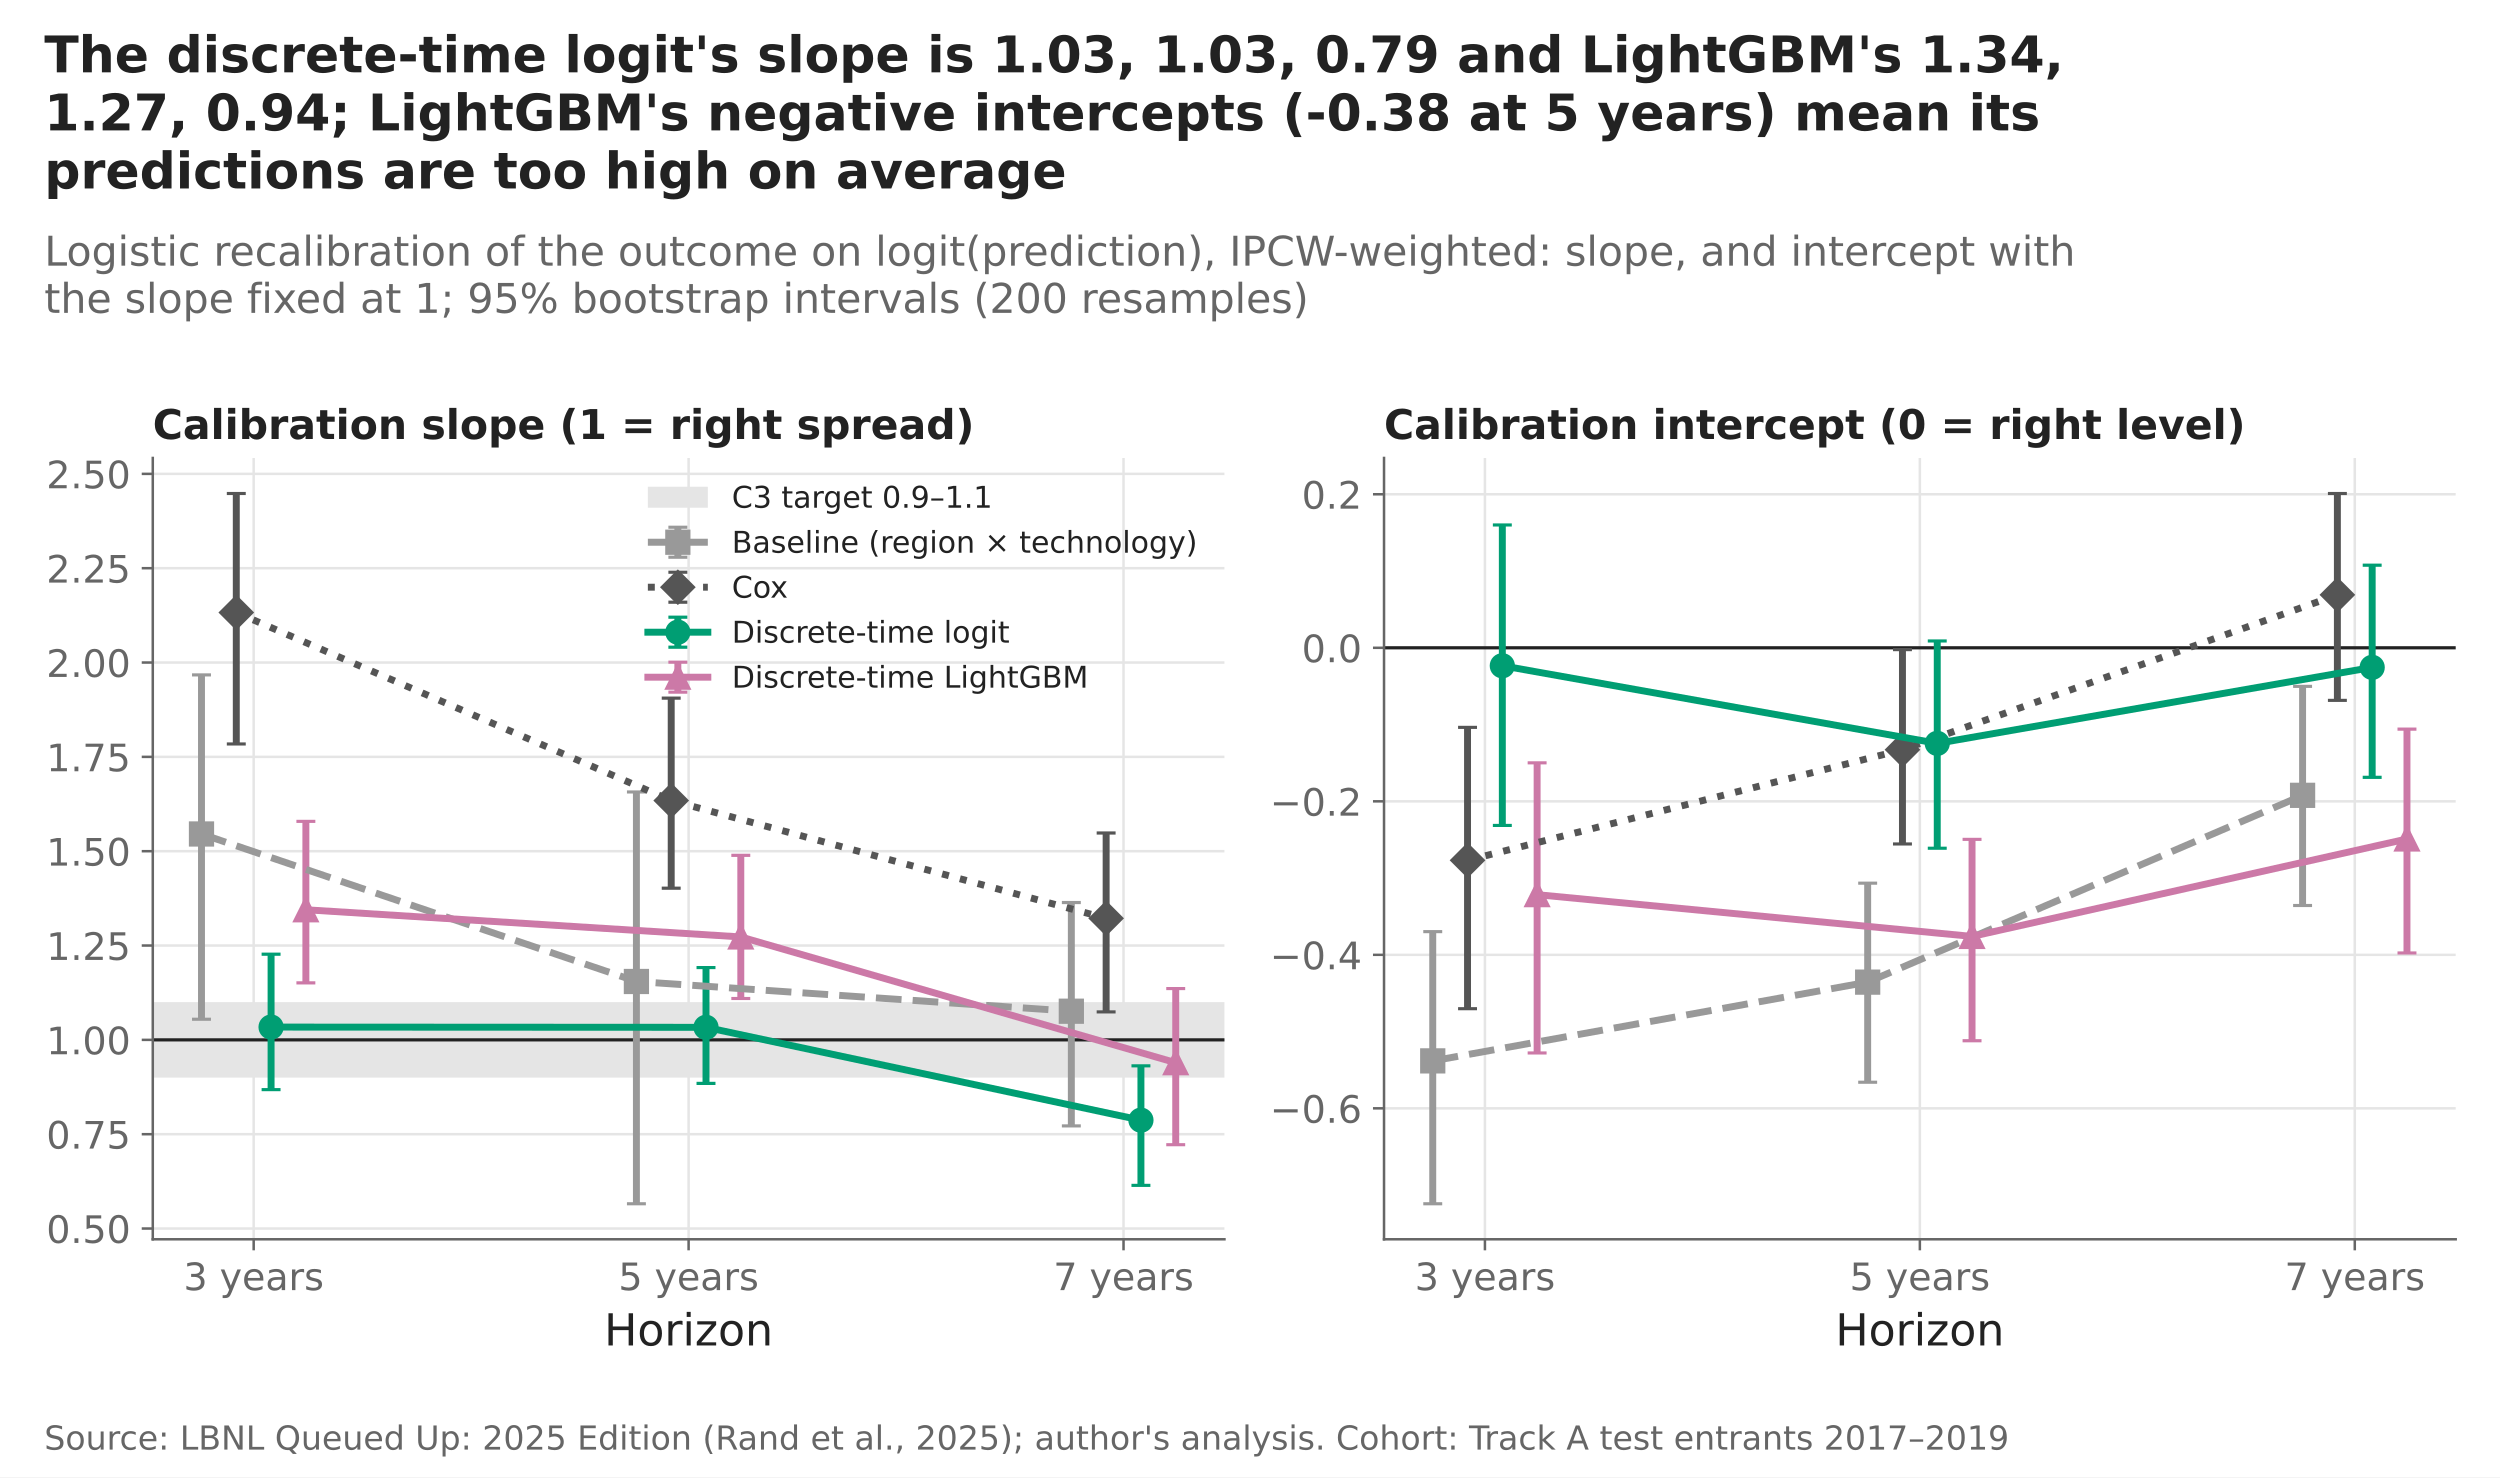
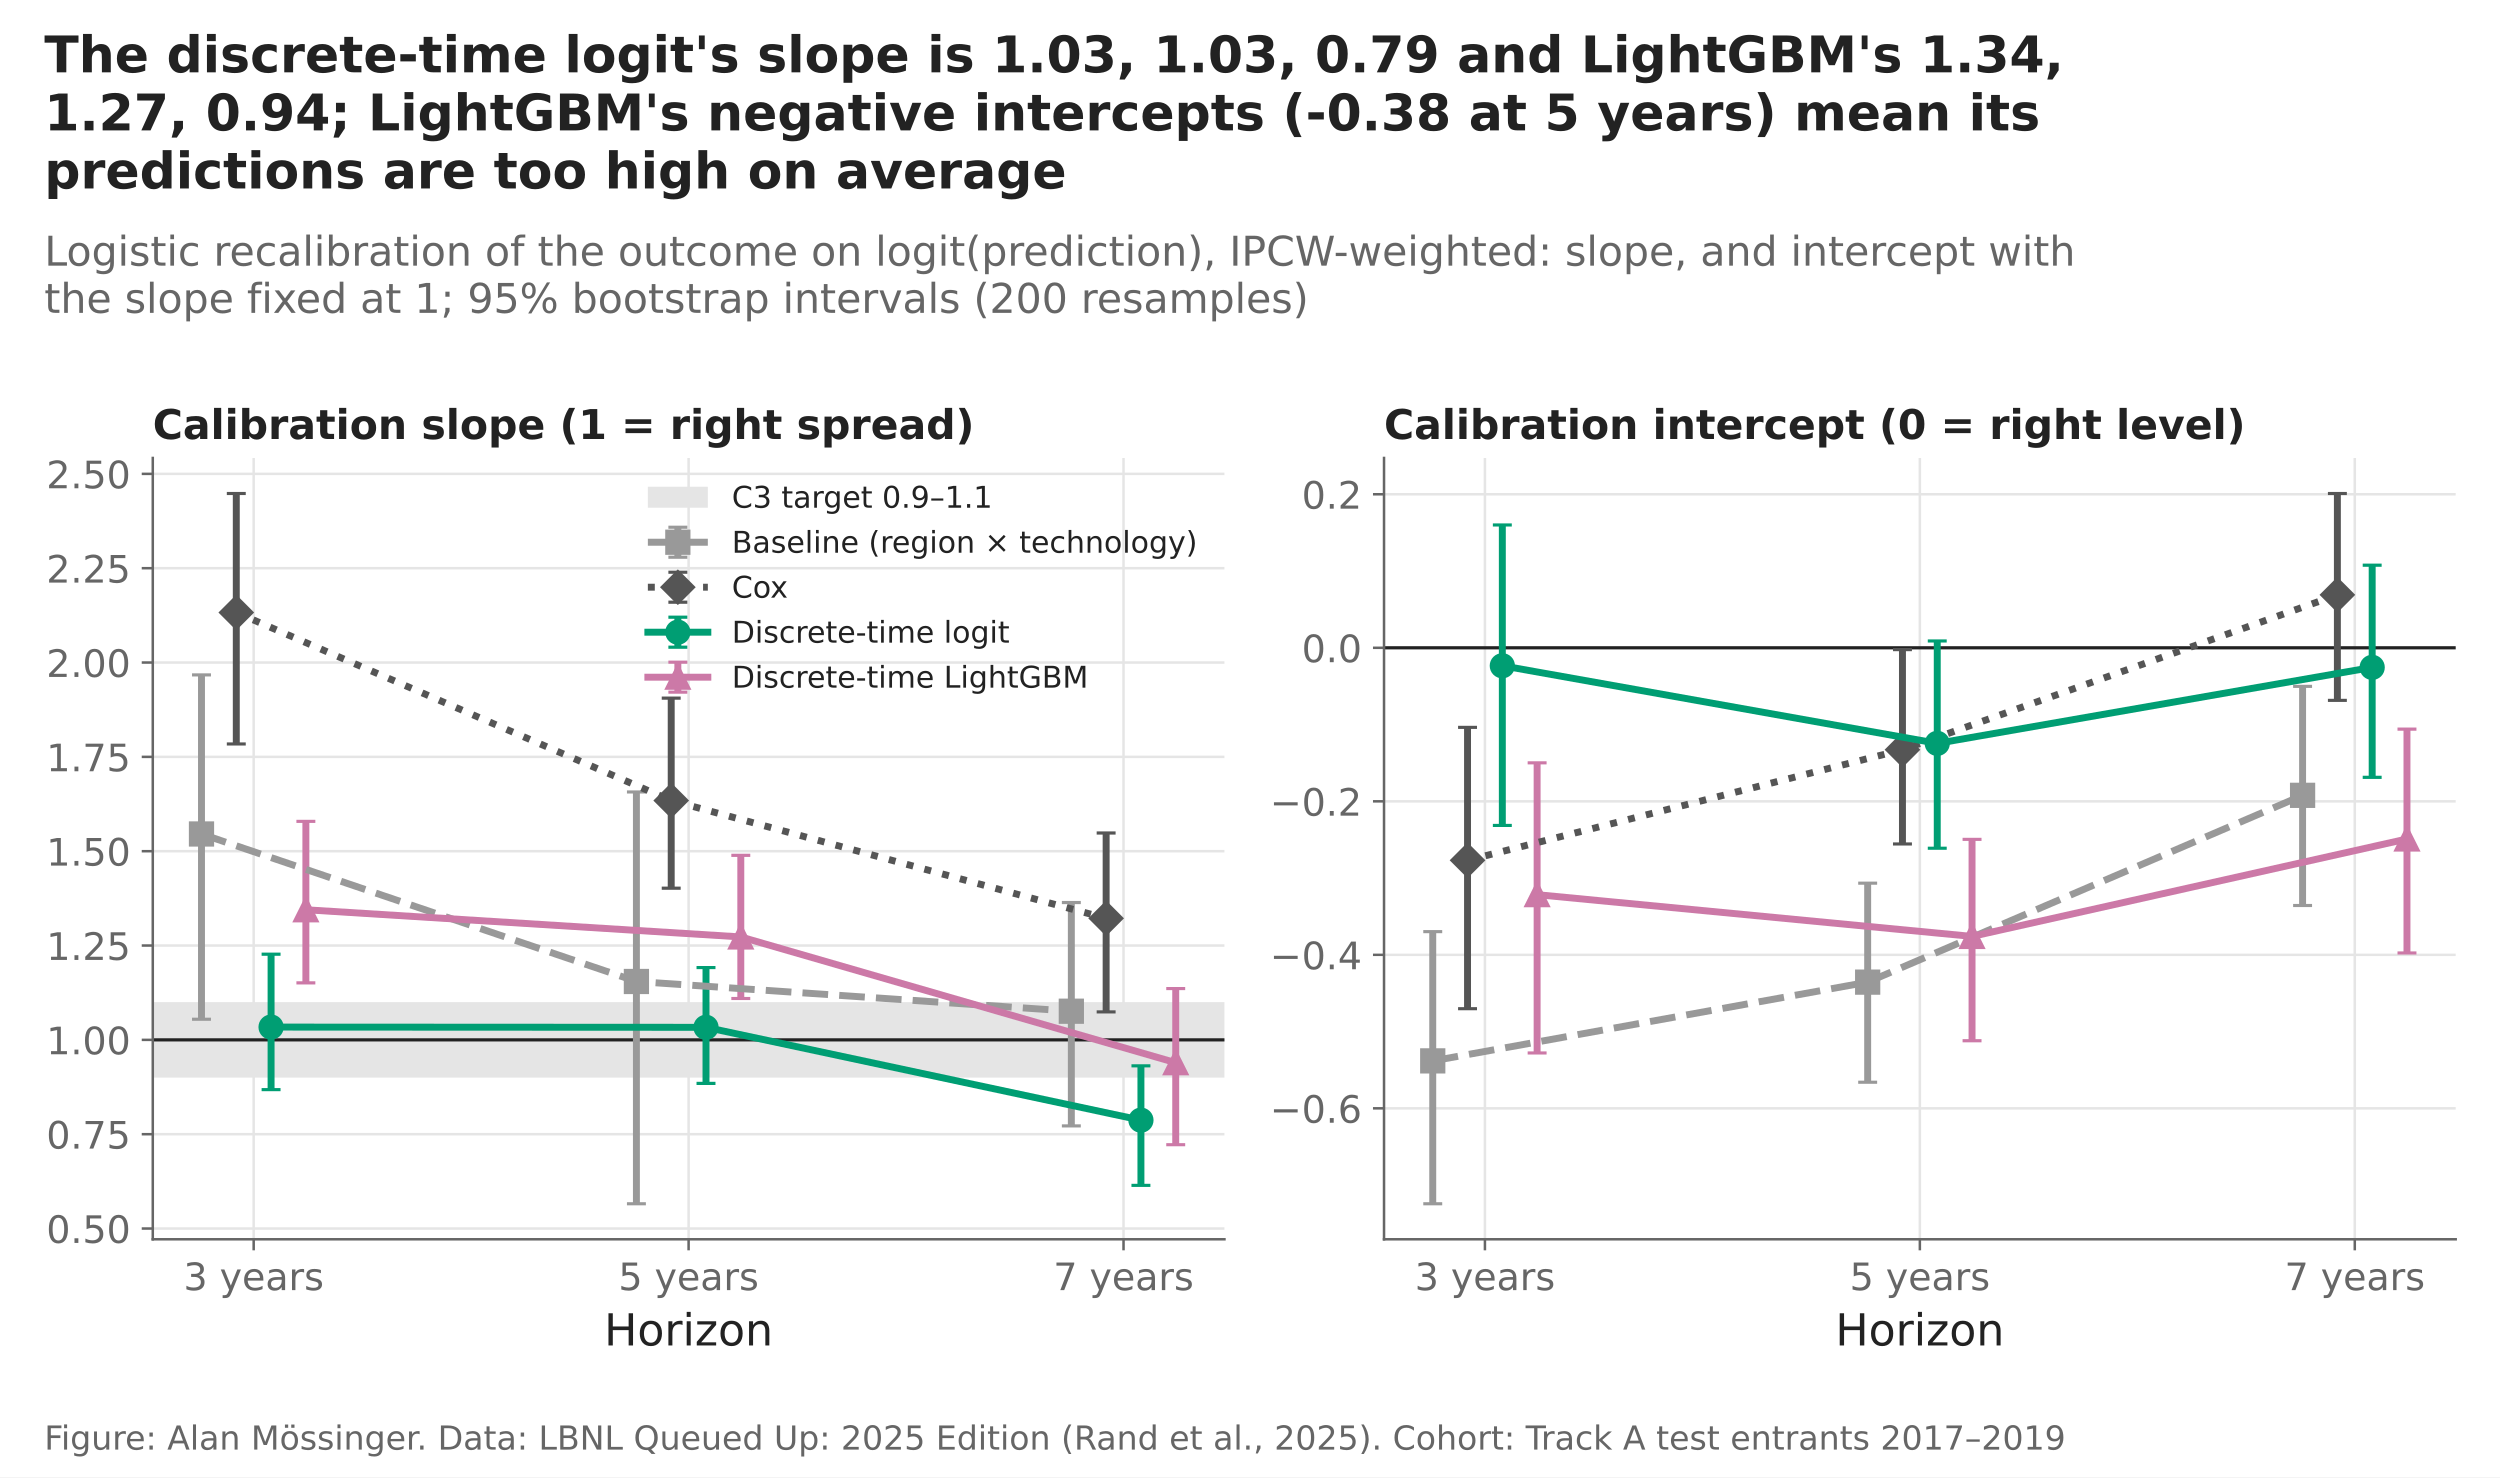
<svg xmlns="http://www.w3.org/2000/svg" xmlns:xlink="http://www.w3.org/1999/xlink" width="792pt" height="468pt" viewBox="0 0 792 468" version="1.1">
  <defs>
    <style type="text/css">*{stroke-linejoin: round; stroke-linecap: butt}</style>
  </defs>
  <g id="figure_1">
    <g id="patch_1">
      <path d="M 0 468  L 792 468  L 792 0  L 0 0  z " style="fill: #ffffff" />
    </g>
    <g id="axes_1">
      <g id="patch_2">
        <path d="M 48.4 392.603  L 387.9 392.603  L 387.9 145.084  L 48.4 145.084  z " style="fill: #ffffff" />
      </g>
      <g id="matplotlib.axis_1">
        <g id="xtick_1">
          <g id="line2d_1">
            <path d="M 80.366 392.603  L 80.366 145.084  " clip-path="url(#p6ecec727ee)" style="fill: none; stroke: #e5e5e5; stroke-width: 0.8; stroke-linecap: square" />
          </g>
          <g id="line2d_2">
            <defs>
              <path id="me00eba5936" d="M 0 0  L 0 3.5  " style="stroke: #666666; stroke-width: 0.8" />
            </defs>
            <g>
              <use xlink:href="#me00eba5936" x="80.366" y="392.603" style="fill: #666666; stroke: #666666; stroke-width: 0.8" />
            </g>
          </g>
          <g id="text_1">
            <text style="font-size: 12px; font-family: 'DejaVu Sans', 'Bitstream Vera Sans', 'Computer Modern Sans Serif', 'Lucida Grande', 'Verdana', 'Geneva', 'Lucid', 'Arial', 'Helvetica', 'Avant Garde', sans-serif; text-anchor: middle; fill: #666666" x="80.366" y="408.72" transform="rotate(-0 80.36591 408.7202)">3 years</text>
          </g>
        </g>
        <g id="xtick_2">
          <g id="line2d_3">
            <path d="M 218.15 392.603  L 218.15 145.084  " clip-path="url(#p6ecec727ee)" style="fill: none; stroke: #e5e5e5; stroke-width: 0.8; stroke-linecap: square" />
          </g>
          <g id="line2d_4">
            <g>
              <use xlink:href="#me00eba5936" x="218.15" y="392.603" style="fill: #666666; stroke: #666666; stroke-width: 0.8" />
            </g>
          </g>
          <g id="text_2">
            <text style="font-size: 12px; font-family: 'DejaVu Sans', 'Bitstream Vera Sans', 'Computer Modern Sans Serif', 'Lucida Grande', 'Verdana', 'Geneva', 'Lucid', 'Arial', 'Helvetica', 'Avant Garde', sans-serif; text-anchor: middle; fill: #666666" x="218.15" y="408.72" transform="rotate(-0 218.15 408.7202)">5 years</text>
          </g>
        </g>
        <g id="xtick_3">
          <g id="line2d_5">
            <path d="M 355.934 392.603  L 355.934 145.084  " clip-path="url(#p6ecec727ee)" style="fill: none; stroke: #e5e5e5; stroke-width: 0.8; stroke-linecap: square" />
          </g>
          <g id="line2d_6">
            <g>
              <use xlink:href="#me00eba5936" x="355.934" y="392.603" style="fill: #666666; stroke: #666666; stroke-width: 0.8" />
            </g>
          </g>
          <g id="text_3">
            <text style="font-size: 12px; font-family: 'DejaVu Sans', 'Bitstream Vera Sans', 'Computer Modern Sans Serif', 'Lucida Grande', 'Verdana', 'Geneva', 'Lucid', 'Arial', 'Helvetica', 'Avant Garde', sans-serif; text-anchor: middle; fill: #666666" x="355.934" y="408.72" transform="rotate(-0 355.9341 408.7202)">7 years</text>
          </g>
        </g>
        <g id="text_4">
          <text style="font-size: 14px; font-family: 'DejaVu Sans', 'Bitstream Vera Sans', 'Computer Modern Sans Serif', 'Lucida Grande', 'Verdana', 'Geneva', 'Lucid', 'Arial', 'Helvetica', 'Avant Garde', sans-serif; text-anchor: middle; fill: #222222" x="218.15" y="426.241" transform="rotate(-0 218.15 426.2408)">Horizon</text>
        </g>
      </g>
      <g id="matplotlib.axis_2">
        <g id="ytick_1">
          <g id="line2d_7">
            <path d="M 48.4 389.199  L 387.9 389.199  " clip-path="url(#p6ecec727ee)" style="fill: none; stroke: #e5e5e5; stroke-width: 0.8; stroke-linecap: square" />
          </g>
          <g id="line2d_8">
            <defs>
              <path id="mce5acbc380" d="M 0 0  L -3.5 0  " style="stroke: #666666; stroke-width: 0.8" />
            </defs>
            <g>
              <use xlink:href="#mce5acbc380" x="48.4" y="389.199" style="fill: #666666; stroke: #666666; stroke-width: 0.8" />
            </g>
          </g>
          <g id="text_5">
            <text style="font-size: 12px; font-family: 'DejaVu Sans', 'Bitstream Vera Sans', 'Computer Modern Sans Serif', 'Lucida Grande', 'Verdana', 'Geneva', 'Lucid', 'Arial', 'Helvetica', 'Avant Garde', sans-serif; text-anchor: end; fill: #666666" x="41.4" y="393.757" transform="rotate(-0 41.4 393.7572)">0.50</text>
          </g>
        </g>
        <g id="ytick_2">
          <g id="line2d_9">
            <path d="M 48.4 359.315  L 387.9 359.315  " clip-path="url(#p6ecec727ee)" style="fill: none; stroke: #e5e5e5; stroke-width: 0.8; stroke-linecap: square" />
          </g>
          <g id="line2d_10">
            <g>
              <use xlink:href="#mce5acbc380" x="48.4" y="359.315" style="fill: #666666; stroke: #666666; stroke-width: 0.8" />
            </g>
          </g>
          <g id="text_6">
            <text style="font-size: 12px; font-family: 'DejaVu Sans', 'Bitstream Vera Sans', 'Computer Modern Sans Serif', 'Lucida Grande', 'Verdana', 'Geneva', 'Lucid', 'Arial', 'Helvetica', 'Avant Garde', sans-serif; text-anchor: end; fill: #666666" x="41.4" y="363.873" transform="rotate(-0 41.4 363.8732)">0.75</text>
          </g>
        </g>
        <g id="ytick_3">
          <g id="line2d_11">
            <path d="M 48.4 329.431  L 387.9 329.431  " clip-path="url(#p6ecec727ee)" style="fill: none; stroke: #e5e5e5; stroke-width: 0.8; stroke-linecap: square" />
          </g>
          <g id="line2d_12">
            <g>
              <use xlink:href="#mce5acbc380" x="48.4" y="329.431" style="fill: #666666; stroke: #666666; stroke-width: 0.8" />
            </g>
          </g>
          <g id="text_7">
            <text style="font-size: 12px; font-family: 'DejaVu Sans', 'Bitstream Vera Sans', 'Computer Modern Sans Serif', 'Lucida Grande', 'Verdana', 'Geneva', 'Lucid', 'Arial', 'Helvetica', 'Avant Garde', sans-serif; text-anchor: end; fill: #666666" x="41.4" y="333.989" transform="rotate(-0 41.4 333.9892)">1.00</text>
          </g>
        </g>
        <g id="ytick_4">
          <g id="line2d_13">
            <path d="M 48.4 299.547  L 387.9 299.547  " clip-path="url(#p6ecec727ee)" style="fill: none; stroke: #e5e5e5; stroke-width: 0.8; stroke-linecap: square" />
          </g>
          <g id="line2d_14">
            <g>
              <use xlink:href="#mce5acbc380" x="48.4" y="299.547" style="fill: #666666; stroke: #666666; stroke-width: 0.8" />
            </g>
          </g>
          <g id="text_8">
            <text style="font-size: 12px; font-family: 'DejaVu Sans', 'Bitstream Vera Sans', 'Computer Modern Sans Serif', 'Lucida Grande', 'Verdana', 'Geneva', 'Lucid', 'Arial', 'Helvetica', 'Avant Garde', sans-serif; text-anchor: end; fill: #666666" x="41.4" y="304.105" transform="rotate(-0 41.4 304.1052)">1.25</text>
          </g>
        </g>
        <g id="ytick_5">
          <g id="line2d_15">
            <path d="M 48.4 269.663  L 387.9 269.663  " clip-path="url(#p6ecec727ee)" style="fill: none; stroke: #e5e5e5; stroke-width: 0.8; stroke-linecap: square" />
          </g>
          <g id="line2d_16">
            <g>
              <use xlink:href="#mce5acbc380" x="48.4" y="269.663" style="fill: #666666; stroke: #666666; stroke-width: 0.8" />
            </g>
          </g>
          <g id="text_9">
            <text style="font-size: 12px; font-family: 'DejaVu Sans', 'Bitstream Vera Sans', 'Computer Modern Sans Serif', 'Lucida Grande', 'Verdana', 'Geneva', 'Lucid', 'Arial', 'Helvetica', 'Avant Garde', sans-serif; text-anchor: end; fill: #666666" x="41.4" y="274.221" transform="rotate(-0 41.4 274.2212)">1.50</text>
          </g>
        </g>
        <g id="ytick_6">
          <g id="line2d_17">
            <path d="M 48.4 239.779  L 387.9 239.779  " clip-path="url(#p6ecec727ee)" style="fill: none; stroke: #e5e5e5; stroke-width: 0.8; stroke-linecap: square" />
          </g>
          <g id="line2d_18">
            <g>
              <use xlink:href="#mce5acbc380" x="48.4" y="239.779" style="fill: #666666; stroke: #666666; stroke-width: 0.8" />
            </g>
          </g>
          <g id="text_10">
            <text style="font-size: 12px; font-family: 'DejaVu Sans', 'Bitstream Vera Sans', 'Computer Modern Sans Serif', 'Lucida Grande', 'Verdana', 'Geneva', 'Lucid', 'Arial', 'Helvetica', 'Avant Garde', sans-serif; text-anchor: end; fill: #666666" x="41.4" y="244.337" transform="rotate(-0 41.4 244.3372)">1.75</text>
          </g>
        </g>
        <g id="ytick_7">
          <g id="line2d_19">
            <path d="M 48.4 209.895  L 387.9 209.895  " clip-path="url(#p6ecec727ee)" style="fill: none; stroke: #e5e5e5; stroke-width: 0.8; stroke-linecap: square" />
          </g>
          <g id="line2d_20">
            <g>
              <use xlink:href="#mce5acbc380" x="48.4" y="209.895" style="fill: #666666; stroke: #666666; stroke-width: 0.8" />
            </g>
          </g>
          <g id="text_11">
            <text style="font-size: 12px; font-family: 'DejaVu Sans', 'Bitstream Vera Sans', 'Computer Modern Sans Serif', 'Lucida Grande', 'Verdana', 'Geneva', 'Lucid', 'Arial', 'Helvetica', 'Avant Garde', sans-serif; text-anchor: end; fill: #666666" x="41.4" y="214.453" transform="rotate(-0 41.4 214.4532)">2.00</text>
          </g>
        </g>
        <g id="ytick_8">
          <g id="line2d_21">
            <path d="M 48.4 180.011  L 387.9 180.011  " clip-path="url(#p6ecec727ee)" style="fill: none; stroke: #e5e5e5; stroke-width: 0.8; stroke-linecap: square" />
          </g>
          <g id="line2d_22">
            <g>
              <use xlink:href="#mce5acbc380" x="48.4" y="180.011" style="fill: #666666; stroke: #666666; stroke-width: 0.8" />
            </g>
          </g>
          <g id="text_12">
            <text style="font-size: 12px; font-family: 'DejaVu Sans', 'Bitstream Vera Sans', 'Computer Modern Sans Serif', 'Lucida Grande', 'Verdana', 'Geneva', 'Lucid', 'Arial', 'Helvetica', 'Avant Garde', sans-serif; text-anchor: end; fill: #666666" x="41.4" y="184.569" transform="rotate(-0 41.4 184.5692)">2.25</text>
          </g>
        </g>
        <g id="ytick_9">
          <g id="line2d_23">
            <path d="M 48.4 150.127  L 387.9 150.127  " clip-path="url(#p6ecec727ee)" style="fill: none; stroke: #e5e5e5; stroke-width: 0.8; stroke-linecap: square" />
          </g>
          <g id="line2d_24">
            <g>
              <use xlink:href="#mce5acbc380" x="48.4" y="150.127" style="fill: #666666; stroke: #666666; stroke-width: 0.8" />
            </g>
          </g>
          <g id="text_13">
            <text style="font-size: 12px; font-family: 'DejaVu Sans', 'Bitstream Vera Sans', 'Computer Modern Sans Serif', 'Lucida Grande', 'Verdana', 'Geneva', 'Lucid', 'Arial', 'Helvetica', 'Avant Garde', sans-serif; text-anchor: end; fill: #666666" x="41.4" y="154.685" transform="rotate(-0 41.4 154.6852)">2.50</text>
          </g>
        </g>
      </g>
      <g id="patch_3">
        <path d="M 48.4 341.384  L 387.9 341.384  L 387.9 317.477  L 48.4 317.477  z " clip-path="url(#p6ecec727ee)" style="fill: #e5e5e5" />
      </g>
      <g id="line2d_25">
        <path d="M 48.4 329.431  L 387.9 329.431  " clip-path="url(#p6ecec727ee)" style="fill: none; stroke: #222222; stroke-linecap: square" />
      </g>
      <g id="LineCollection_1">
        <path d="M 63.832 322.897  L 63.832 213.809  " clip-path="url(#p6ecec727ee)" style="fill: none; stroke: #999999; stroke-width: 2.2" />
        <path d="M 201.616 381.352  L 201.616 250.89  " clip-path="url(#p6ecec727ee)" style="fill: none; stroke: #999999; stroke-width: 2.2" />
        <path d="M 339.4 356.678  L 339.4 285.925  " clip-path="url(#p6ecec727ee)" style="fill: none; stroke: #999999; stroke-width: 2.2" />
      </g>
      <g id="line2d_26">
        <defs>
          <path id="m74f04a1719" d="M 3 0  L -3 -0  " style="stroke: #999999" />
        </defs>
        <g clip-path="url(#p6ecec727ee)">
          <use xlink:href="#m74f04a1719" x="63.832" y="322.897" style="fill: #999999; stroke: #999999" />
          <use xlink:href="#m74f04a1719" x="201.616" y="381.352" style="fill: #999999; stroke: #999999" />
          <use xlink:href="#m74f04a1719" x="339.4" y="356.678" style="fill: #999999; stroke: #999999" />
        </g>
      </g>
      <g id="line2d_27">
        <g clip-path="url(#p6ecec727ee)">
          <use xlink:href="#m74f04a1719" x="63.832" y="213.809" style="fill: #999999; stroke: #999999" />
          <use xlink:href="#m74f04a1719" x="201.616" y="250.89" style="fill: #999999; stroke: #999999" />
          <use xlink:href="#m74f04a1719" x="339.4" y="285.925" style="fill: #999999; stroke: #999999" />
        </g>
      </g>
      <g id="LineCollection_2">
        <path d="M 74.855 235.694  L 74.855 156.335  " clip-path="url(#p6ecec727ee)" style="fill: none; stroke: #555555; stroke-width: 2.2" />
        <path d="M 212.639 281.382  L 212.639 221.166  " clip-path="url(#p6ecec727ee)" style="fill: none; stroke: #555555; stroke-width: 2.2" />
        <path d="M 350.423 320.574  L 350.423 263.897  " clip-path="url(#p6ecec727ee)" style="fill: none; stroke: #555555; stroke-width: 2.2" />
      </g>
      <g id="line2d_28">
        <defs>
          <path id="m63f80b8aab" d="M 3 0  L -3 -0  " style="stroke: #555555" />
        </defs>
        <g clip-path="url(#p6ecec727ee)">
          <use xlink:href="#m63f80b8aab" x="74.855" y="235.694" style="fill: #555555; stroke: #555555" />
          <use xlink:href="#m63f80b8aab" x="212.639" y="281.382" style="fill: #555555; stroke: #555555" />
          <use xlink:href="#m63f80b8aab" x="350.423" y="320.574" style="fill: #555555; stroke: #555555" />
        </g>
      </g>
      <g id="line2d_29">
        <g clip-path="url(#p6ecec727ee)">
          <use xlink:href="#m63f80b8aab" x="74.855" y="156.335" style="fill: #555555; stroke: #555555" />
          <use xlink:href="#m63f80b8aab" x="212.639" y="221.166" style="fill: #555555; stroke: #555555" />
          <use xlink:href="#m63f80b8aab" x="350.423" y="263.897" style="fill: #555555; stroke: #555555" />
        </g>
      </g>
      <g id="LineCollection_3">
        <path d="M 85.877 345.196  L 85.877 302.291  " clip-path="url(#p6ecec727ee)" style="fill: none; stroke: #009e73; stroke-width: 2.2" />
        <path d="M 223.661 343.223  L 223.661 306.519  " clip-path="url(#p6ecec727ee)" style="fill: none; stroke: #009e73; stroke-width: 2.2" />
        <path d="M 361.445 375.519  L 361.445 337.656  " clip-path="url(#p6ecec727ee)" style="fill: none; stroke: #009e73; stroke-width: 2.2" />
      </g>
      <g id="line2d_30">
        <defs>
          <path id="m1be585c409" d="M 3 0  L -3 -0  " style="stroke: #009e73" />
        </defs>
        <g clip-path="url(#p6ecec727ee)">
          <use xlink:href="#m1be585c409" x="85.877" y="345.196" style="fill: #009e73; stroke: #009e73" />
          <use xlink:href="#m1be585c409" x="223.661" y="343.223" style="fill: #009e73; stroke: #009e73" />
          <use xlink:href="#m1be585c409" x="361.445" y="375.519" style="fill: #009e73; stroke: #009e73" />
        </g>
      </g>
      <g id="line2d_31">
        <g clip-path="url(#p6ecec727ee)">
          <use xlink:href="#m1be585c409" x="85.877" y="302.291" style="fill: #009e73; stroke: #009e73" />
          <use xlink:href="#m1be585c409" x="223.661" y="306.519" style="fill: #009e73; stroke: #009e73" />
          <use xlink:href="#m1be585c409" x="361.445" y="337.656" style="fill: #009e73; stroke: #009e73" />
        </g>
      </g>
      <g id="LineCollection_4">
        <path d="M 96.9 311.369  L 96.9 260.211  " clip-path="url(#p6ecec727ee)" style="fill: none; stroke: #cc79a7; stroke-width: 2.2" />
        <path d="M 234.684 316.329  L 234.684 270.967  " clip-path="url(#p6ecec727ee)" style="fill: none; stroke: #cc79a7; stroke-width: 2.2" />
        <path d="M 372.468 362.638  L 372.468 313.181  " clip-path="url(#p6ecec727ee)" style="fill: none; stroke: #cc79a7; stroke-width: 2.2" />
      </g>
      <g id="line2d_32">
        <defs>
          <path id="m0ecd253017" d="M 3 0  L -3 -0  " style="stroke: #cc79a7" />
        </defs>
        <g clip-path="url(#p6ecec727ee)">
          <use xlink:href="#m0ecd253017" x="96.9" y="311.369" style="fill: #cc79a7; stroke: #cc79a7" />
          <use xlink:href="#m0ecd253017" x="234.684" y="316.329" style="fill: #cc79a7; stroke: #cc79a7" />
          <use xlink:href="#m0ecd253017" x="372.468" y="362.638" style="fill: #cc79a7; stroke: #cc79a7" />
        </g>
      </g>
      <g id="line2d_33">
        <g clip-path="url(#p6ecec727ee)">
          <use xlink:href="#m0ecd253017" x="96.9" y="260.211" style="fill: #cc79a7; stroke: #cc79a7" />
          <use xlink:href="#m0ecd253017" x="234.684" y="270.967" style="fill: #cc79a7; stroke: #cc79a7" />
          <use xlink:href="#m0ecd253017" x="372.468" y="313.181" style="fill: #cc79a7; stroke: #cc79a7" />
        </g>
      </g>
      <g id="line2d_34">
        <path d="M 63.832 264.206  L 201.616 310.934  L 339.4 320.353  " clip-path="url(#p6ecec727ee)" style="fill: none; stroke-dasharray: 8.14,3.52; stroke-dashoffset: 0; stroke: #999999; stroke-width: 2.2" />
        <defs>
          <path id="m0783df0c65" d="M -3.5 3.5  L 3.5 3.5  L 3.5 -3.5  L -3.5 -3.5  z " style="stroke: #999999; stroke-linejoin: miter" />
        </defs>
        <g clip-path="url(#p6ecec727ee)">
          <use xlink:href="#m0783df0c65" x="63.832" y="264.206" style="fill: #999999; stroke: #999999; stroke-linejoin: miter" />
          <use xlink:href="#m0783df0c65" x="201.616" y="310.934" style="fill: #999999; stroke: #999999; stroke-linejoin: miter" />
          <use xlink:href="#m0783df0c65" x="339.4" y="320.353" style="fill: #999999; stroke: #999999; stroke-linejoin: miter" />
        </g>
      </g>
      <g id="line2d_35">
        <path d="M 74.855 194.047  L 212.639 253.619  L 350.423 290.93  " clip-path="url(#p6ecec727ee)" style="fill: none; stroke-dasharray: 2.2,3.63; stroke-dashoffset: 0; stroke: #555555; stroke-width: 2.2" />
        <defs>
          <path id="m319de6a59a" d="M 0 4.95  L 4.95 0  L 0 -4.95  L -4.95 0  z " style="stroke: #555555; stroke-linejoin: miter" />
        </defs>
        <g clip-path="url(#p6ecec727ee)">
          <use xlink:href="#m319de6a59a" x="74.855" y="194.047" style="fill: #555555; stroke: #555555; stroke-linejoin: miter" />
          <use xlink:href="#m319de6a59a" x="212.639" y="253.619" style="fill: #555555; stroke: #555555; stroke-linejoin: miter" />
          <use xlink:href="#m319de6a59a" x="350.423" y="290.93" style="fill: #555555; stroke: #555555; stroke-linejoin: miter" />
        </g>
      </g>
      <g id="line2d_36">
        <path d="M 85.877 325.379  L 223.661 325.456  L 361.445 354.872  " clip-path="url(#p6ecec727ee)" style="fill: none; stroke: #009e73; stroke-width: 2.2; stroke-linecap: square" />
        <defs>
          <path id="m28ace9e660" d="M 0 3.5  C 0.928 3.5 1.819 3.131 2.475 2.475  C 3.131 1.819 3.5 0.928 3.5 0  C 3.5 -0.928 3.131 -1.819 2.475 -2.475  C 1.819 -3.131 0.928 -3.5 0 -3.5  C -0.928 -3.5 -1.819 -3.131 -2.475 -2.475  C -3.131 -1.819 -3.5 -0.928 -3.5 0  C -3.5 0.928 -3.131 1.819 -2.475 2.475  C -1.819 3.131 -0.928 3.5 0 3.5  z " style="stroke: #009e73" />
        </defs>
        <g clip-path="url(#p6ecec727ee)">
          <use xlink:href="#m28ace9e660" x="85.877" y="325.379" style="fill: #009e73; stroke: #009e73" />
          <use xlink:href="#m28ace9e660" x="223.661" y="325.456" style="fill: #009e73; stroke: #009e73" />
          <use xlink:href="#m28ace9e660" x="361.445" y="354.872" style="fill: #009e73; stroke: #009e73" />
        </g>
      </g>
      <g id="line2d_37">
        <path d="M 96.9 288.212  L 234.684 296.824  L 372.468 336.667  " clip-path="url(#p6ecec727ee)" style="fill: none; stroke: #cc79a7; stroke-width: 2.2; stroke-linecap: square" />
        <defs>
          <path id="m521713a300" d="M 0 -3.5  L -3.5 3.5  L 3.5 3.5  z " style="stroke: #cc79a7; stroke-linejoin: miter" />
        </defs>
        <g clip-path="url(#p6ecec727ee)">
          <use xlink:href="#m521713a300" x="96.9" y="288.212" style="fill: #cc79a7; stroke: #cc79a7; stroke-linejoin: miter" />
          <use xlink:href="#m521713a300" x="234.684" y="296.824" style="fill: #cc79a7; stroke: #cc79a7; stroke-linejoin: miter" />
          <use xlink:href="#m521713a300" x="372.468" y="336.667" style="fill: #cc79a7; stroke: #cc79a7; stroke-linejoin: miter" />
        </g>
      </g>
      <g id="patch_4">
        <path d="M 48.4 392.603  L 48.4 145.084  " style="fill: none; stroke: #666666; stroke-width: 0.8; stroke-linejoin: miter; stroke-linecap: square" />
      </g>
      <g id="patch_5">
        <path d="M 48.4 392.603  L 387.9 392.603  " style="fill: none; stroke: #666666; stroke-width: 0.8; stroke-linejoin: miter; stroke-linecap: square" />
      </g>
      <g id="text_14">
        <text style="font-weight: 700; font-size: 13px; font-family: 'DejaVu Sans', 'Bitstream Vera Sans', 'Computer Modern Sans Serif', 'Lucida Grande', 'Verdana', 'Geneva', 'Lucid', 'Arial', 'Helvetica', 'Avant Garde', sans-serif; text-anchor: start; fill: #222222" x="48.4" y="139.084" transform="rotate(-0 48.4 139.084)">Calibration slope (1 = right spread)</text>
      </g>
      <g id="legend_1">
        <g id="patch_6">
          <path d="M 205.242 160.853  L 224.242 160.853  L 224.242 154.203  L 205.242 154.203  z " style="fill: #e5e5e5" />
        </g>
        <g id="text_15">
          <text style="font-size: 9.5px; font-family: 'DejaVu Sans', 'Bitstream Vera Sans', 'Computer Modern Sans Serif', 'Lucida Grande', 'Verdana', 'Geneva', 'Lucid', 'Arial', 'Helvetica', 'Avant Garde', sans-serif; text-anchor: start; fill: #222222" x="231.842" y="160.853" transform="rotate(-0 231.8417 160.8525)">C3 target 0.9–1.1</text>
        </g>
        <g id="LineCollection_5">
          <path d="M 214.742 176.528  L 214.742 167.028  " style="fill: none; stroke: #999999; stroke-width: 2.2" />
        </g>
        <g id="line2d_38">
          <g>
            <use xlink:href="#m74f04a1719" x="214.742" y="176.528" style="fill: #999999; stroke: #999999" />
          </g>
        </g>
        <g id="line2d_39">
          <g>
            <use xlink:href="#m74f04a1719" x="214.742" y="167.028" style="fill: #999999; stroke: #999999" />
          </g>
        </g>
        <g id="line2d_40">
          <path d="M 205.242 171.778  L 224.242 171.778  " style="fill: none; stroke-dasharray: 8.14,3.52; stroke-dashoffset: 0; stroke: #999999; stroke-width: 2.2" />
        </g>
        <g id="line2d_41">
          <g>
            <use xlink:href="#m0783df0c65" x="214.742" y="171.778" style="fill: #999999; stroke: #999999; stroke-linejoin: miter" />
          </g>
        </g>
        <g id="text_16">
          <text style="font-size: 9.5px; font-family: 'DejaVu Sans', 'Bitstream Vera Sans', 'Computer Modern Sans Serif', 'Lucida Grande', 'Verdana', 'Geneva', 'Lucid', 'Arial', 'Helvetica', 'Avant Garde', sans-serif; text-anchor: start; fill: #222222" x="231.842" y="175.103" transform="rotate(-0 231.8417 175.1033)">Baseline (region × technology)</text>
        </g>
        <g id="LineCollection_6">
          <path d="M 214.742 190.779  L 214.742 181.279  " style="fill: none; stroke: #555555; stroke-width: 2.2" />
        </g>
        <g id="line2d_42">
          <g>
            <use xlink:href="#m63f80b8aab" x="214.742" y="190.779" style="fill: #555555; stroke: #555555" />
          </g>
        </g>
        <g id="line2d_43">
          <g>
            <use xlink:href="#m63f80b8aab" x="214.742" y="181.279" style="fill: #555555; stroke: #555555" />
          </g>
        </g>
        <g id="line2d_44">
          <path d="M 205.242 186.029  L 224.242 186.029  " style="fill: none; stroke-dasharray: 2.2,3.63; stroke-dashoffset: 0; stroke: #555555; stroke-width: 2.2" />
        </g>
        <g id="line2d_45">
          <g>
            <use xlink:href="#m319de6a59a" x="214.742" y="186.029" style="fill: #555555; stroke: #555555; stroke-linejoin: miter" />
          </g>
        </g>
        <g id="text_17">
          <text style="font-size: 9.5px; font-family: 'DejaVu Sans', 'Bitstream Vera Sans', 'Computer Modern Sans Serif', 'Lucida Grande', 'Verdana', 'Geneva', 'Lucid', 'Arial', 'Helvetica', 'Avant Garde', sans-serif; text-anchor: start; fill: #222222" x="231.842" y="189.354" transform="rotate(-0 231.8417 189.354)">Cox</text>
        </g>
        <g id="LineCollection_7">
          <path d="M 214.742 205.03  L 214.742 195.53  " style="fill: none; stroke: #009e73; stroke-width: 2.2" />
        </g>
        <g id="line2d_46">
          <g>
            <use xlink:href="#m1be585c409" x="214.742" y="205.03" style="fill: #009e73; stroke: #009e73" />
          </g>
        </g>
        <g id="line2d_47">
          <g>
            <use xlink:href="#m1be585c409" x="214.742" y="195.53" style="fill: #009e73; stroke: #009e73" />
          </g>
        </g>
        <g id="line2d_48">
          <path d="M 205.242 200.28  L 224.242 200.28  " style="fill: none; stroke: #009e73; stroke-width: 2.2; stroke-linecap: square" />
        </g>
        <g id="line2d_49">
          <g>
            <use xlink:href="#m28ace9e660" x="214.742" y="200.28" style="fill: #009e73; stroke: #009e73" />
          </g>
        </g>
        <g id="text_18">
          <text style="font-size: 9.5px; font-family: 'DejaVu Sans', 'Bitstream Vera Sans', 'Computer Modern Sans Serif', 'Lucida Grande', 'Verdana', 'Geneva', 'Lucid', 'Arial', 'Helvetica', 'Avant Garde', sans-serif; text-anchor: start; fill: #222222" x="231.842" y="203.605" transform="rotate(-0 231.8417 203.6047)">Discrete-time logit</text>
        </g>
        <g id="LineCollection_8">
          <path d="M 214.742 219.28  L 214.742 209.78  " style="fill: none; stroke: #cc79a7; stroke-width: 2.2" />
        </g>
        <g id="line2d_50">
          <g>
            <use xlink:href="#m0ecd253017" x="214.742" y="219.28" style="fill: #cc79a7; stroke: #cc79a7" />
          </g>
        </g>
        <g id="line2d_51">
          <g>
            <use xlink:href="#m0ecd253017" x="214.742" y="209.78" style="fill: #cc79a7; stroke: #cc79a7" />
          </g>
        </g>
        <g id="line2d_52">
          <path d="M 205.242 214.53  L 224.242 214.53  " style="fill: none; stroke: #cc79a7; stroke-width: 2.2; stroke-linecap: square" />
        </g>
        <g id="line2d_53">
          <g>
            <use xlink:href="#m521713a300" x="214.742" y="214.53" style="fill: #cc79a7; stroke: #cc79a7; stroke-linejoin: miter" />
          </g>
        </g>
        <g id="text_19">
          <text style="font-size: 9.5px; font-family: 'DejaVu Sans', 'Bitstream Vera Sans', 'Computer Modern Sans Serif', 'Lucida Grande', 'Verdana', 'Geneva', 'Lucid', 'Arial', 'Helvetica', 'Avant Garde', sans-serif; text-anchor: start; fill: #222222" x="231.842" y="217.855" transform="rotate(-0 231.8417 217.8555)">Discrete-time LightGBM</text>
        </g>
      </g>
    </g>
    <g id="axes_2">
      <g id="patch_7">
        <path d="M 438.46 392.603  L 777.96 392.603  L 777.96 145.084  L 438.46 145.084  z " style="fill: #ffffff" />
      </g>
      <g id="matplotlib.axis_3">
        <g id="xtick_4">
          <g id="line2d_54">
            <path d="M 470.426 392.603  L 470.426 145.084  " clip-path="url(#p01864e25e9)" style="fill: none; stroke: #e5e5e5; stroke-width: 0.8; stroke-linecap: square" />
          </g>
          <g id="line2d_55">
            <g>
              <use xlink:href="#me00eba5936" x="470.426" y="392.603" style="fill: #666666; stroke: #666666; stroke-width: 0.8" />
            </g>
          </g>
          <g id="text_20">
            <text style="font-size: 12px; font-family: 'DejaVu Sans', 'Bitstream Vera Sans', 'Computer Modern Sans Serif', 'Lucida Grande', 'Verdana', 'Geneva', 'Lucid', 'Arial', 'Helvetica', 'Avant Garde', sans-serif; text-anchor: middle; fill: #666666" x="470.426" y="408.72" transform="rotate(-0 470.4259 408.7202)">3 years</text>
          </g>
        </g>
        <g id="xtick_5">
          <g id="line2d_56">
            <path d="M 608.21 392.603  L 608.21 145.084  " clip-path="url(#p01864e25e9)" style="fill: none; stroke: #e5e5e5; stroke-width: 0.8; stroke-linecap: square" />
          </g>
          <g id="line2d_57">
            <g>
              <use xlink:href="#me00eba5936" x="608.21" y="392.603" style="fill: #666666; stroke: #666666; stroke-width: 0.8" />
            </g>
          </g>
          <g id="text_21">
            <text style="font-size: 12px; font-family: 'DejaVu Sans', 'Bitstream Vera Sans', 'Computer Modern Sans Serif', 'Lucida Grande', 'Verdana', 'Geneva', 'Lucid', 'Arial', 'Helvetica', 'Avant Garde', sans-serif; text-anchor: middle; fill: #666666" x="608.21" y="408.72" transform="rotate(-0 608.21 408.7202)">5 years</text>
          </g>
        </g>
        <g id="xtick_6">
          <g id="line2d_58">
            <path d="M 745.994 392.603  L 745.994 145.084  " clip-path="url(#p01864e25e9)" style="fill: none; stroke: #e5e5e5; stroke-width: 0.8; stroke-linecap: square" />
          </g>
          <g id="line2d_59">
            <g>
              <use xlink:href="#me00eba5936" x="745.994" y="392.603" style="fill: #666666; stroke: #666666; stroke-width: 0.8" />
            </g>
          </g>
          <g id="text_22">
            <text style="font-size: 12px; font-family: 'DejaVu Sans', 'Bitstream Vera Sans', 'Computer Modern Sans Serif', 'Lucida Grande', 'Verdana', 'Geneva', 'Lucid', 'Arial', 'Helvetica', 'Avant Garde', sans-serif; text-anchor: middle; fill: #666666" x="745.994" y="408.72" transform="rotate(-0 745.9941 408.7202)">7 years</text>
          </g>
        </g>
        <g id="text_23">
          <text style="font-size: 14px; font-family: 'DejaVu Sans', 'Bitstream Vera Sans', 'Computer Modern Sans Serif', 'Lucida Grande', 'Verdana', 'Geneva', 'Lucid', 'Arial', 'Helvetica', 'Avant Garde', sans-serif; text-anchor: middle; fill: #222222" x="608.21" y="426.241" transform="rotate(-0 608.21 426.2408)">Horizon</text>
        </g>
      </g>
      <g id="matplotlib.axis_4">
        <g id="ytick_10">
          <g id="line2d_60">
            <path d="M 438.46 351.127  L 777.96 351.127  " clip-path="url(#p01864e25e9)" style="fill: none; stroke: #e5e5e5; stroke-width: 0.8; stroke-linecap: square" />
          </g>
          <g id="line2d_61">
            <g>
              <use xlink:href="#mce5acbc380" x="438.46" y="351.127" style="fill: #666666; stroke: #666666; stroke-width: 0.8" />
            </g>
          </g>
          <g id="text_24">
            <text style="font-size: 12px; font-family: 'DejaVu Sans', 'Bitstream Vera Sans', 'Computer Modern Sans Serif', 'Lucida Grande', 'Verdana', 'Geneva', 'Lucid', 'Arial', 'Helvetica', 'Avant Garde', sans-serif; text-anchor: end; fill: #666666" x="431.46" y="355.686" transform="rotate(-0 431.46 355.6856)">−0.6</text>
          </g>
        </g>
        <g id="ytick_11">
          <g id="line2d_62">
            <path d="M 438.46 302.492  L 777.96 302.492  " clip-path="url(#p01864e25e9)" style="fill: none; stroke: #e5e5e5; stroke-width: 0.8; stroke-linecap: square" />
          </g>
          <g id="line2d_63">
            <g>
              <use xlink:href="#mce5acbc380" x="438.46" y="302.492" style="fill: #666666; stroke: #666666; stroke-width: 0.8" />
            </g>
          </g>
          <g id="text_25">
            <text style="font-size: 12px; font-family: 'DejaVu Sans', 'Bitstream Vera Sans', 'Computer Modern Sans Serif', 'Lucida Grande', 'Verdana', 'Geneva', 'Lucid', 'Arial', 'Helvetica', 'Avant Garde', sans-serif; text-anchor: end; fill: #666666" x="431.46" y="307.051" transform="rotate(-0 431.46 307.0505)">−0.4</text>
          </g>
        </g>
        <g id="ytick_12">
          <g id="line2d_64">
            <path d="M 438.46 253.857  L 777.96 253.857  " clip-path="url(#p01864e25e9)" style="fill: none; stroke: #e5e5e5; stroke-width: 0.8; stroke-linecap: square" />
          </g>
          <g id="line2d_65">
            <g>
              <use xlink:href="#mce5acbc380" x="438.46" y="253.857" style="fill: #666666; stroke: #666666; stroke-width: 0.8" />
            </g>
          </g>
          <g id="text_26">
            <text style="font-size: 12px; font-family: 'DejaVu Sans', 'Bitstream Vera Sans', 'Computer Modern Sans Serif', 'Lucida Grande', 'Verdana', 'Geneva', 'Lucid', 'Arial', 'Helvetica', 'Avant Garde', sans-serif; text-anchor: end; fill: #666666" x="431.46" y="258.415" transform="rotate(-0 431.46 258.4154)">−0.2</text>
          </g>
        </g>
        <g id="ytick_13">
          <g id="line2d_66">
            <path d="M 438.46 205.222  L 777.96 205.222  " clip-path="url(#p01864e25e9)" style="fill: none; stroke: #e5e5e5; stroke-width: 0.8; stroke-linecap: square" />
          </g>
          <g id="line2d_67">
            <g>
              <use xlink:href="#mce5acbc380" x="438.46" y="205.222" style="fill: #666666; stroke: #666666; stroke-width: 0.8" />
            </g>
          </g>
          <g id="text_27">
            <text style="font-size: 12px; font-family: 'DejaVu Sans', 'Bitstream Vera Sans', 'Computer Modern Sans Serif', 'Lucida Grande', 'Verdana', 'Geneva', 'Lucid', 'Arial', 'Helvetica', 'Avant Garde', sans-serif; text-anchor: end; fill: #666666" x="431.46" y="209.78" transform="rotate(-0 431.46 209.7804)">0.0</text>
          </g>
        </g>
        <g id="ytick_14">
          <g id="line2d_68">
            <path d="M 438.46 156.587  L 777.96 156.587  " clip-path="url(#p01864e25e9)" style="fill: none; stroke: #e5e5e5; stroke-width: 0.8; stroke-linecap: square" />
          </g>
          <g id="line2d_69">
            <g>
              <use xlink:href="#mce5acbc380" x="438.46" y="156.587" style="fill: #666666; stroke: #666666; stroke-width: 0.8" />
            </g>
          </g>
          <g id="text_28">
            <text style="font-size: 12px; font-family: 'DejaVu Sans', 'Bitstream Vera Sans', 'Computer Modern Sans Serif', 'Lucida Grande', 'Verdana', 'Geneva', 'Lucid', 'Arial', 'Helvetica', 'Avant Garde', sans-serif; text-anchor: end; fill: #666666" x="431.46" y="161.145" transform="rotate(-0 431.46 161.1453)">0.2</text>
          </g>
        </g>
      </g>
      <g id="line2d_70">
        <path d="M 438.46 205.222  L 777.96 205.222  " clip-path="url(#p01864e25e9)" style="fill: none; stroke: #222222; stroke-linecap: square" />
      </g>
      <g id="LineCollection_9">
        <path d="M 453.892 381.352  L 453.892 295.148  " clip-path="url(#p01864e25e9)" style="fill: none; stroke: #999999; stroke-width: 2.2" />
        <path d="M 591.676 342.847  L 591.676 279.786  " clip-path="url(#p01864e25e9)" style="fill: none; stroke: #999999; stroke-width: 2.2" />
        <path d="M 729.46 286.866  L 729.46 217.439  " clip-path="url(#p01864e25e9)" style="fill: none; stroke: #999999; stroke-width: 2.2" />
      </g>
      <g id="line2d_71">
        <g clip-path="url(#p01864e25e9)">
          <use xlink:href="#m74f04a1719" x="453.892" y="381.352" style="fill: #999999; stroke: #999999" />
          <use xlink:href="#m74f04a1719" x="591.676" y="342.847" style="fill: #999999; stroke: #999999" />
          <use xlink:href="#m74f04a1719" x="729.46" y="286.866" style="fill: #999999; stroke: #999999" />
        </g>
      </g>
      <g id="line2d_72">
        <g clip-path="url(#p01864e25e9)">
          <use xlink:href="#m74f04a1719" x="453.892" y="295.148" style="fill: #999999; stroke: #999999" />
          <use xlink:href="#m74f04a1719" x="591.676" y="279.786" style="fill: #999999; stroke: #999999" />
          <use xlink:href="#m74f04a1719" x="729.46" y="217.439" style="fill: #999999; stroke: #999999" />
        </g>
      </g>
      <g id="LineCollection_10">
        <path d="M 464.915 319.555  L 464.915 230.432  " clip-path="url(#p01864e25e9)" style="fill: none; stroke: #555555; stroke-width: 2.2" />
        <path d="M 602.699 267.365  L 602.699 205.796  " clip-path="url(#p01864e25e9)" style="fill: none; stroke: #555555; stroke-width: 2.2" />
        <path d="M 740.483 221.877  L 740.483 156.335  " clip-path="url(#p01864e25e9)" style="fill: none; stroke: #555555; stroke-width: 2.2" />
      </g>
      <g id="line2d_73">
        <g clip-path="url(#p01864e25e9)">
          <use xlink:href="#m63f80b8aab" x="464.915" y="319.555" style="fill: #555555; stroke: #555555" />
          <use xlink:href="#m63f80b8aab" x="602.699" y="267.365" style="fill: #555555; stroke: #555555" />
          <use xlink:href="#m63f80b8aab" x="740.483" y="221.877" style="fill: #555555; stroke: #555555" />
        </g>
      </g>
      <g id="line2d_74">
        <g clip-path="url(#p01864e25e9)">
          <use xlink:href="#m63f80b8aab" x="464.915" y="230.432" style="fill: #555555; stroke: #555555" />
          <use xlink:href="#m63f80b8aab" x="602.699" y="205.796" style="fill: #555555; stroke: #555555" />
          <use xlink:href="#m63f80b8aab" x="740.483" y="156.335" style="fill: #555555; stroke: #555555" />
        </g>
      </g>
      <g id="LineCollection_11">
        <path d="M 475.937 261.503  L 475.937 166.308  " clip-path="url(#p01864e25e9)" style="fill: none; stroke: #009e73; stroke-width: 2.2" />
        <path d="M 613.721 268.72  L 613.721 203.051  " clip-path="url(#p01864e25e9)" style="fill: none; stroke: #009e73; stroke-width: 2.2" />
        <path d="M 751.505 246.262  L 751.505 179.058  " clip-path="url(#p01864e25e9)" style="fill: none; stroke: #009e73; stroke-width: 2.2" />
      </g>
      <g id="line2d_75">
        <g clip-path="url(#p01864e25e9)">
          <use xlink:href="#m1be585c409" x="475.937" y="261.503" style="fill: #009e73; stroke: #009e73" />
          <use xlink:href="#m1be585c409" x="613.721" y="268.72" style="fill: #009e73; stroke: #009e73" />
          <use xlink:href="#m1be585c409" x="751.505" y="246.262" style="fill: #009e73; stroke: #009e73" />
        </g>
      </g>
      <g id="line2d_76">
        <g clip-path="url(#p01864e25e9)">
          <use xlink:href="#m1be585c409" x="475.937" y="166.308" style="fill: #009e73; stroke: #009e73" />
          <use xlink:href="#m1be585c409" x="613.721" y="203.051" style="fill: #009e73; stroke: #009e73" />
          <use xlink:href="#m1be585c409" x="751.505" y="179.058" style="fill: #009e73; stroke: #009e73" />
        </g>
      </g>
      <g id="LineCollection_12">
        <path d="M 486.96 333.578  L 486.96 241.669  " clip-path="url(#p01864e25e9)" style="fill: none; stroke: #cc79a7; stroke-width: 2.2" />
        <path d="M 624.744 329.707  L 624.744 265.912  " clip-path="url(#p01864e25e9)" style="fill: none; stroke: #cc79a7; stroke-width: 2.2" />
        <path d="M 762.528 301.905  L 762.528 230.988  " clip-path="url(#p01864e25e9)" style="fill: none; stroke: #cc79a7; stroke-width: 2.2" />
      </g>
      <g id="line2d_77">
        <g clip-path="url(#p01864e25e9)">
          <use xlink:href="#m0ecd253017" x="486.96" y="333.578" style="fill: #cc79a7; stroke: #cc79a7" />
          <use xlink:href="#m0ecd253017" x="624.744" y="329.707" style="fill: #cc79a7; stroke: #cc79a7" />
          <use xlink:href="#m0ecd253017" x="762.528" y="301.905" style="fill: #cc79a7; stroke: #cc79a7" />
        </g>
      </g>
      <g id="line2d_78">
        <g clip-path="url(#p01864e25e9)">
          <use xlink:href="#m0ecd253017" x="486.96" y="241.669" style="fill: #cc79a7; stroke: #cc79a7" />
          <use xlink:href="#m0ecd253017" x="624.744" y="265.912" style="fill: #cc79a7; stroke: #cc79a7" />
          <use xlink:href="#m0ecd253017" x="762.528" y="230.988" style="fill: #cc79a7; stroke: #cc79a7" />
        </g>
      </g>
      <g id="line2d_79">
        <path d="M 453.892 336.088  L 591.676 311.141  L 729.46 251.962  " clip-path="url(#p01864e25e9)" style="fill: none; stroke-dasharray: 8.14,3.52; stroke-dashoffset: 0; stroke: #999999; stroke-width: 2.2" />
        <g clip-path="url(#p01864e25e9)">
          <use xlink:href="#m0783df0c65" x="453.892" y="336.088" style="fill: #999999; stroke: #999999; stroke-linejoin: miter" />
          <use xlink:href="#m0783df0c65" x="591.676" y="311.141" style="fill: #999999; stroke: #999999; stroke-linejoin: miter" />
          <use xlink:href="#m0783df0c65" x="729.46" y="251.962" style="fill: #999999; stroke: #999999; stroke-linejoin: miter" />
        </g>
      </g>
      <g id="line2d_80">
        <path d="M 464.915 272.543  L 602.699 237.512  L 740.483 188.445  " clip-path="url(#p01864e25e9)" style="fill: none; stroke-dasharray: 2.2,3.63; stroke-dashoffset: 0; stroke: #555555; stroke-width: 2.2" />
        <g clip-path="url(#p01864e25e9)">
          <use xlink:href="#m319de6a59a" x="464.915" y="272.543" style="fill: #555555; stroke: #555555; stroke-linejoin: miter" />
          <use xlink:href="#m319de6a59a" x="602.699" y="237.512" style="fill: #555555; stroke: #555555; stroke-linejoin: miter" />
          <use xlink:href="#m319de6a59a" x="740.483" y="188.445" style="fill: #555555; stroke: #555555; stroke-linejoin: miter" />
        </g>
      </g>
      <g id="line2d_81">
        <path d="M 475.937 210.913  L 613.721 235.501  L 751.505 211.424  " clip-path="url(#p01864e25e9)" style="fill: none; stroke: #009e73; stroke-width: 2.2; stroke-linecap: square" />
        <g clip-path="url(#p01864e25e9)">
          <use xlink:href="#m28ace9e660" x="475.937" y="210.913" style="fill: #009e73; stroke: #009e73" />
          <use xlink:href="#m28ace9e660" x="613.721" y="235.501" style="fill: #009e73; stroke: #009e73" />
          <use xlink:href="#m28ace9e660" x="751.505" y="211.424" style="fill: #009e73; stroke: #009e73" />
        </g>
      </g>
      <g id="line2d_82">
        <path d="M 486.96 283.431  L 624.744 296.66  L 762.528 265.777  " clip-path="url(#p01864e25e9)" style="fill: none; stroke: #cc79a7; stroke-width: 2.2; stroke-linecap: square" />
        <g clip-path="url(#p01864e25e9)">
          <use xlink:href="#m521713a300" x="486.96" y="283.431" style="fill: #cc79a7; stroke: #cc79a7; stroke-linejoin: miter" />
          <use xlink:href="#m521713a300" x="624.744" y="296.66" style="fill: #cc79a7; stroke: #cc79a7; stroke-linejoin: miter" />
          <use xlink:href="#m521713a300" x="762.528" y="265.777" style="fill: #cc79a7; stroke: #cc79a7; stroke-linejoin: miter" />
        </g>
      </g>
      <g id="patch_8">
        <path d="M 438.46 392.603  L 438.46 145.084  " style="fill: none; stroke: #666666; stroke-width: 0.8; stroke-linejoin: miter; stroke-linecap: square" />
      </g>
      <g id="patch_9">
        <path d="M 438.46 392.603  L 777.96 392.603  " style="fill: none; stroke: #666666; stroke-width: 0.8; stroke-linejoin: miter; stroke-linecap: square" />
      </g>
      <g id="text_29">
        <text style="font-weight: 700; font-size: 13px; font-family: 'DejaVu Sans', 'Bitstream Vera Sans', 'Computer Modern Sans Serif', 'Lucida Grande', 'Verdana', 'Geneva', 'Lucid', 'Arial', 'Helvetica', 'Avant Garde', sans-serif; text-anchor: start; fill: #222222" x="438.46" y="139.084" transform="rotate(-0 438.46 139.084)">Calibration intercept (0 = right level)</text>
      </g>
    </g>
    <g id="text_30">
      <text style="font-weight: 700; font-size: 16px; font-family: 'DejaVu Sans', 'Bitstream Vera Sans', 'Computer Modern Sans Serif', 'Lucida Grande', 'Verdana', 'Geneva', 'Lucid', 'Arial', 'Helvetica', 'Avant Garde', sans-serif; fill: #222222" transform="translate(14.04 22.9125)">The discrete-time logit's slope is 1.03, 1.03, 0.79 and LightGBM's 1.34,</text>
      <text style="font-weight: 700; font-size: 16px; font-family: 'DejaVu Sans', 'Bitstream Vera Sans', 'Computer Modern Sans Serif', 'Lucida Grande', 'Verdana', 'Geneva', 'Lucid', 'Arial', 'Helvetica', 'Avant Garde', sans-serif; fill: #222222" transform="translate(14.04 41.3125)">1.27, 0.94; LightGBM's negative intercepts (-0.38 at 5 years) mean its</text>
      <text style="font-weight: 700; font-size: 16px; font-family: 'DejaVu Sans', 'Bitstream Vera Sans', 'Computer Modern Sans Serif', 'Lucida Grande', 'Verdana', 'Geneva', 'Lucid', 'Arial', 'Helvetica', 'Avant Garde', sans-serif; fill: #222222" transform="translate(14.04 59.7125)">predictions are too high on average</text>
    </g>
    <g id="text_31">
      <text style="font-size: 13px; font-family: 'DejaVu Sans', 'Bitstream Vera Sans', 'Computer Modern Sans Serif', 'Lucida Grande', 'Verdana', 'Geneva', 'Lucid', 'Arial', 'Helvetica', 'Avant Garde', sans-serif; fill: #666666" transform="translate(14.04 84.16619)">Logistic recalibration of the outcome on logit(prediction), IPCW-weighted: slope, and intercept with</text>
      <text style="font-size: 13px; font-family: 'DejaVu Sans', 'Bitstream Vera Sans', 'Computer Modern Sans Serif', 'Lucida Grande', 'Verdana', 'Geneva', 'Lucid', 'Arial', 'Helvetica', 'Avant Garde', sans-serif; fill: #666666" transform="translate(14.04 99.11619)">the slope fixed at 1; 95% bootstrap intervals (200 resamples)</text>
    </g>
    <g id="text_32">
-       <text style="font-size: 10.5px; font-family: 'DejaVu Sans', 'Bitstream Vera Sans', 'Computer Modern Sans Serif', 'Lucida Grande', 'Verdana', 'Geneva', 'Lucid', 'Arial', 'Helvetica', 'Avant Garde', sans-serif; text-anchor: start; fill: #666666" x="14.04" y="459.244" transform="rotate(-0 14.04 459.2438)">Source: LBNL Queued Up: 2025 Edition (Rand et al., 2025); author's analysis. Cohort: Track A test entrants 2017–2019</text>
+       <text style="font-size: 10.5px; font-family: 'DejaVu Sans', 'Bitstream Vera Sans', 'Computer Modern Sans Serif', 'Lucida Grande', 'Verdana', 'Geneva', 'Lucid', 'Arial', 'Helvetica', 'Avant Garde', sans-serif; text-anchor: start; fill: #666666" x="14.04" y="459.244" transform="rotate(-0 14.04 459.2438)">Figure: Alan Mössinger. Data: LBNL Queued Up: 2025 Edition (Rand et al., 2025). Cohort: Track A test entrants 2017–2019</text>
    </g>
  </g>
  <defs>
    <clipPath id="p6ecec727ee">
      <rect x="48.4" y="145.084" width="339.5" height="247.519" />
    </clipPath>
    <clipPath id="p01864e25e9">
      <rect x="438.46" y="145.084" width="339.5" height="247.519" />
    </clipPath>
  </defs>
</svg>
